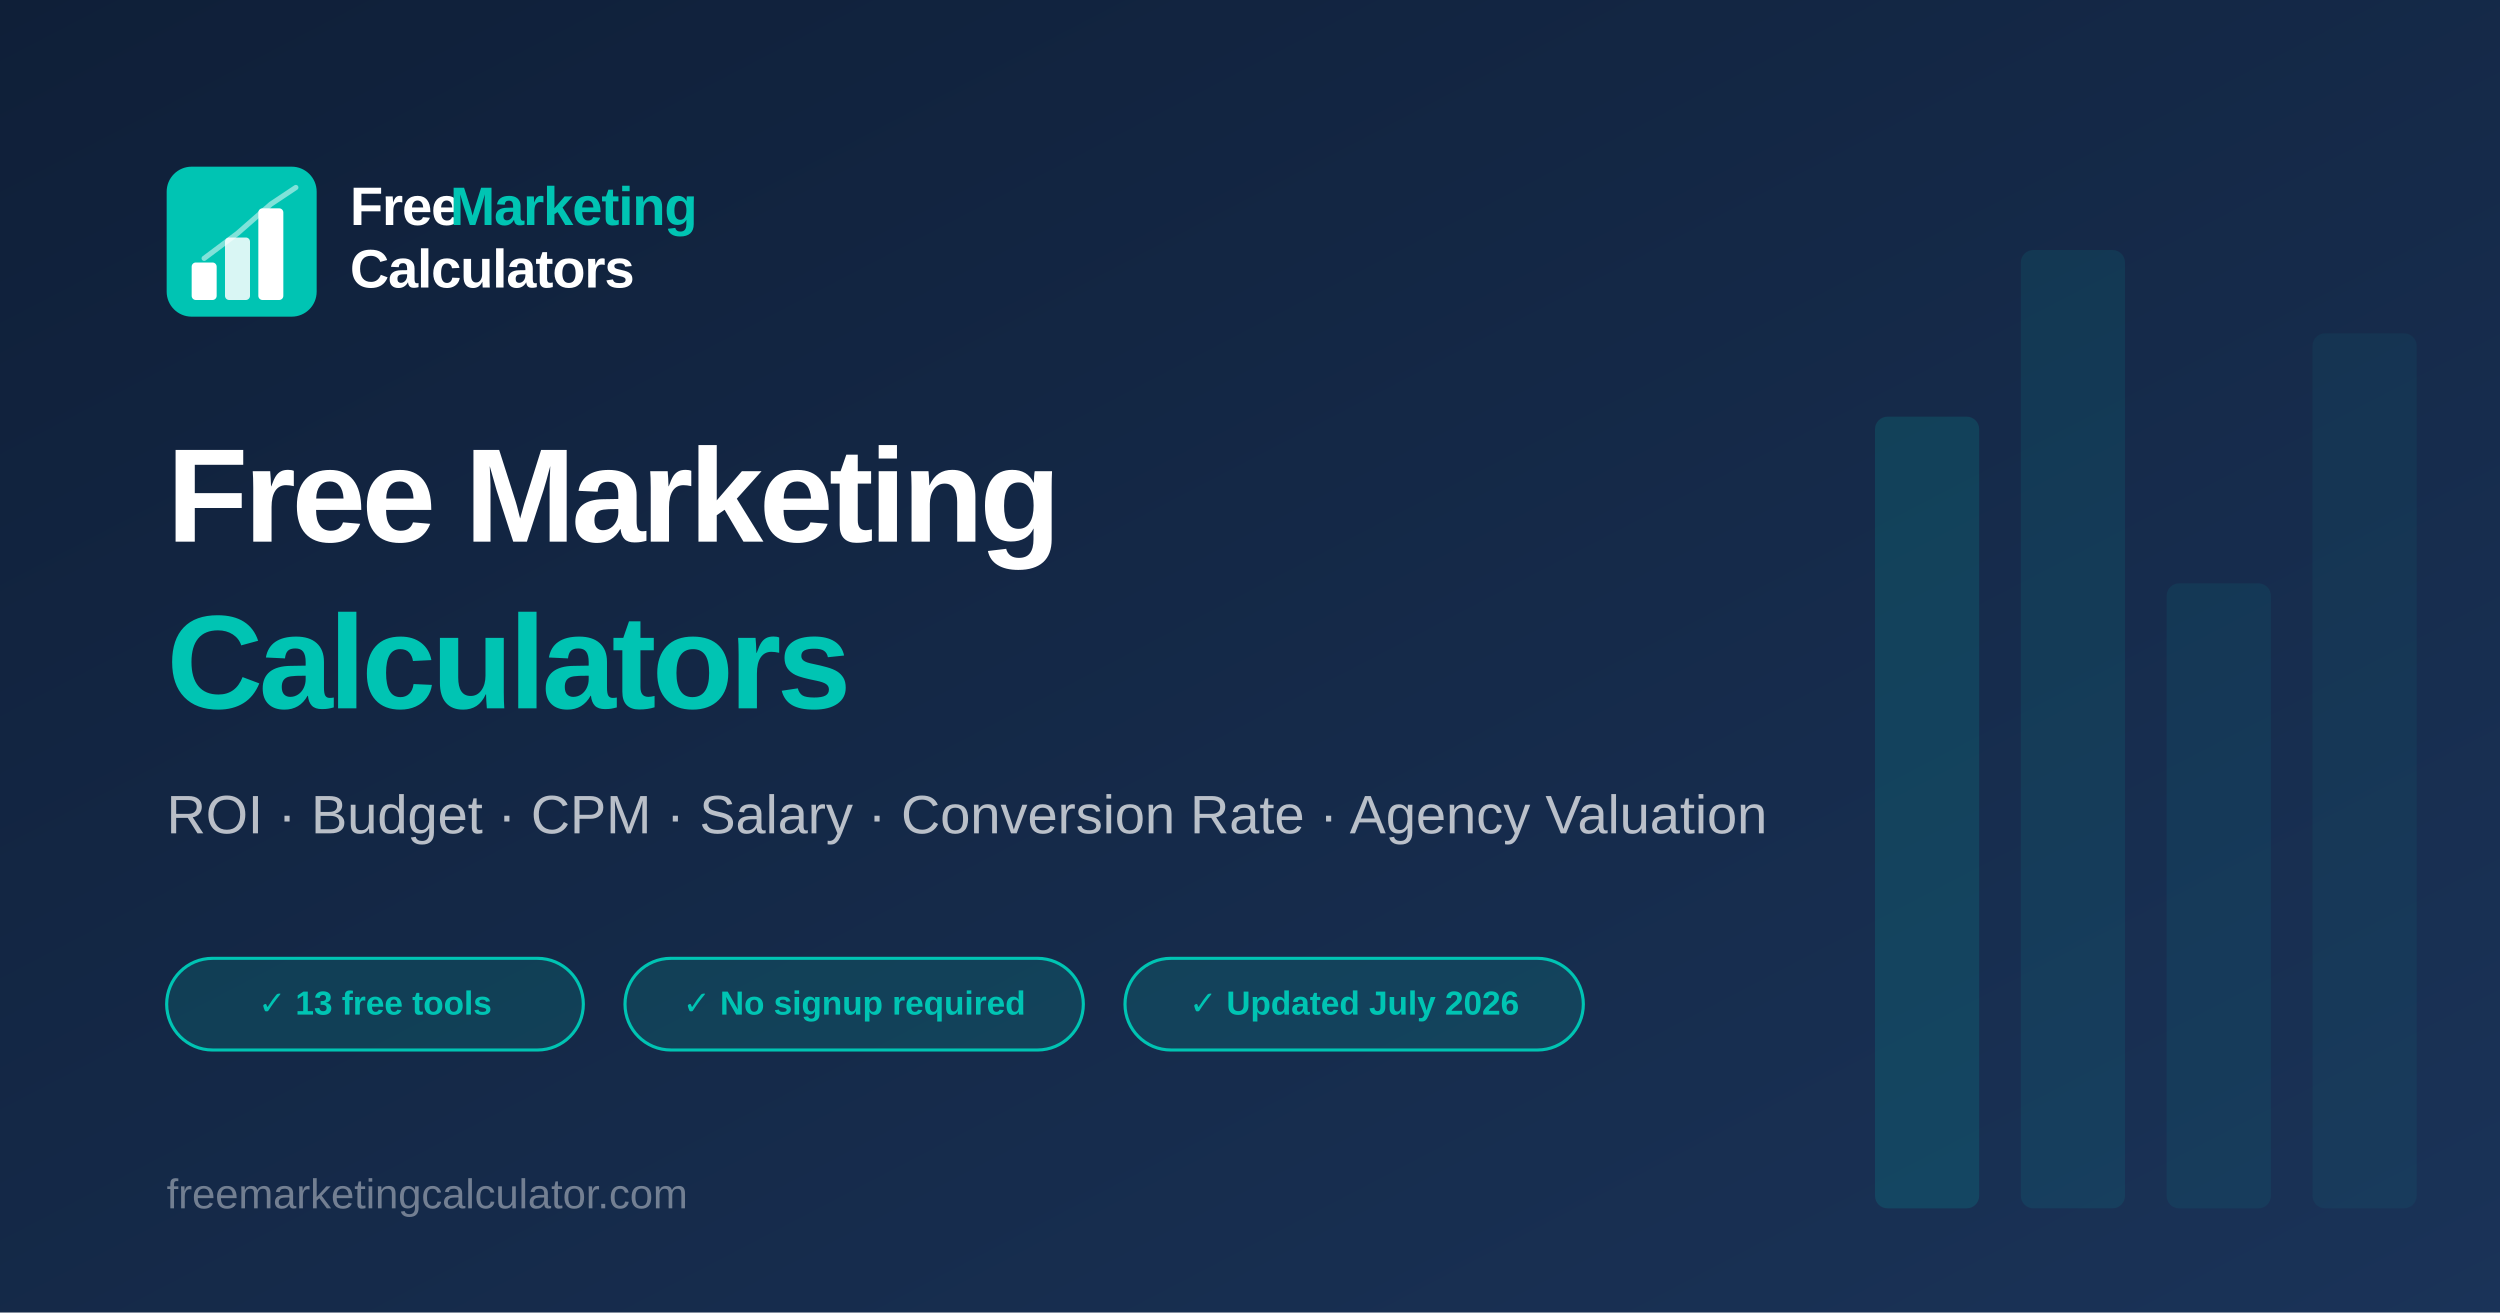
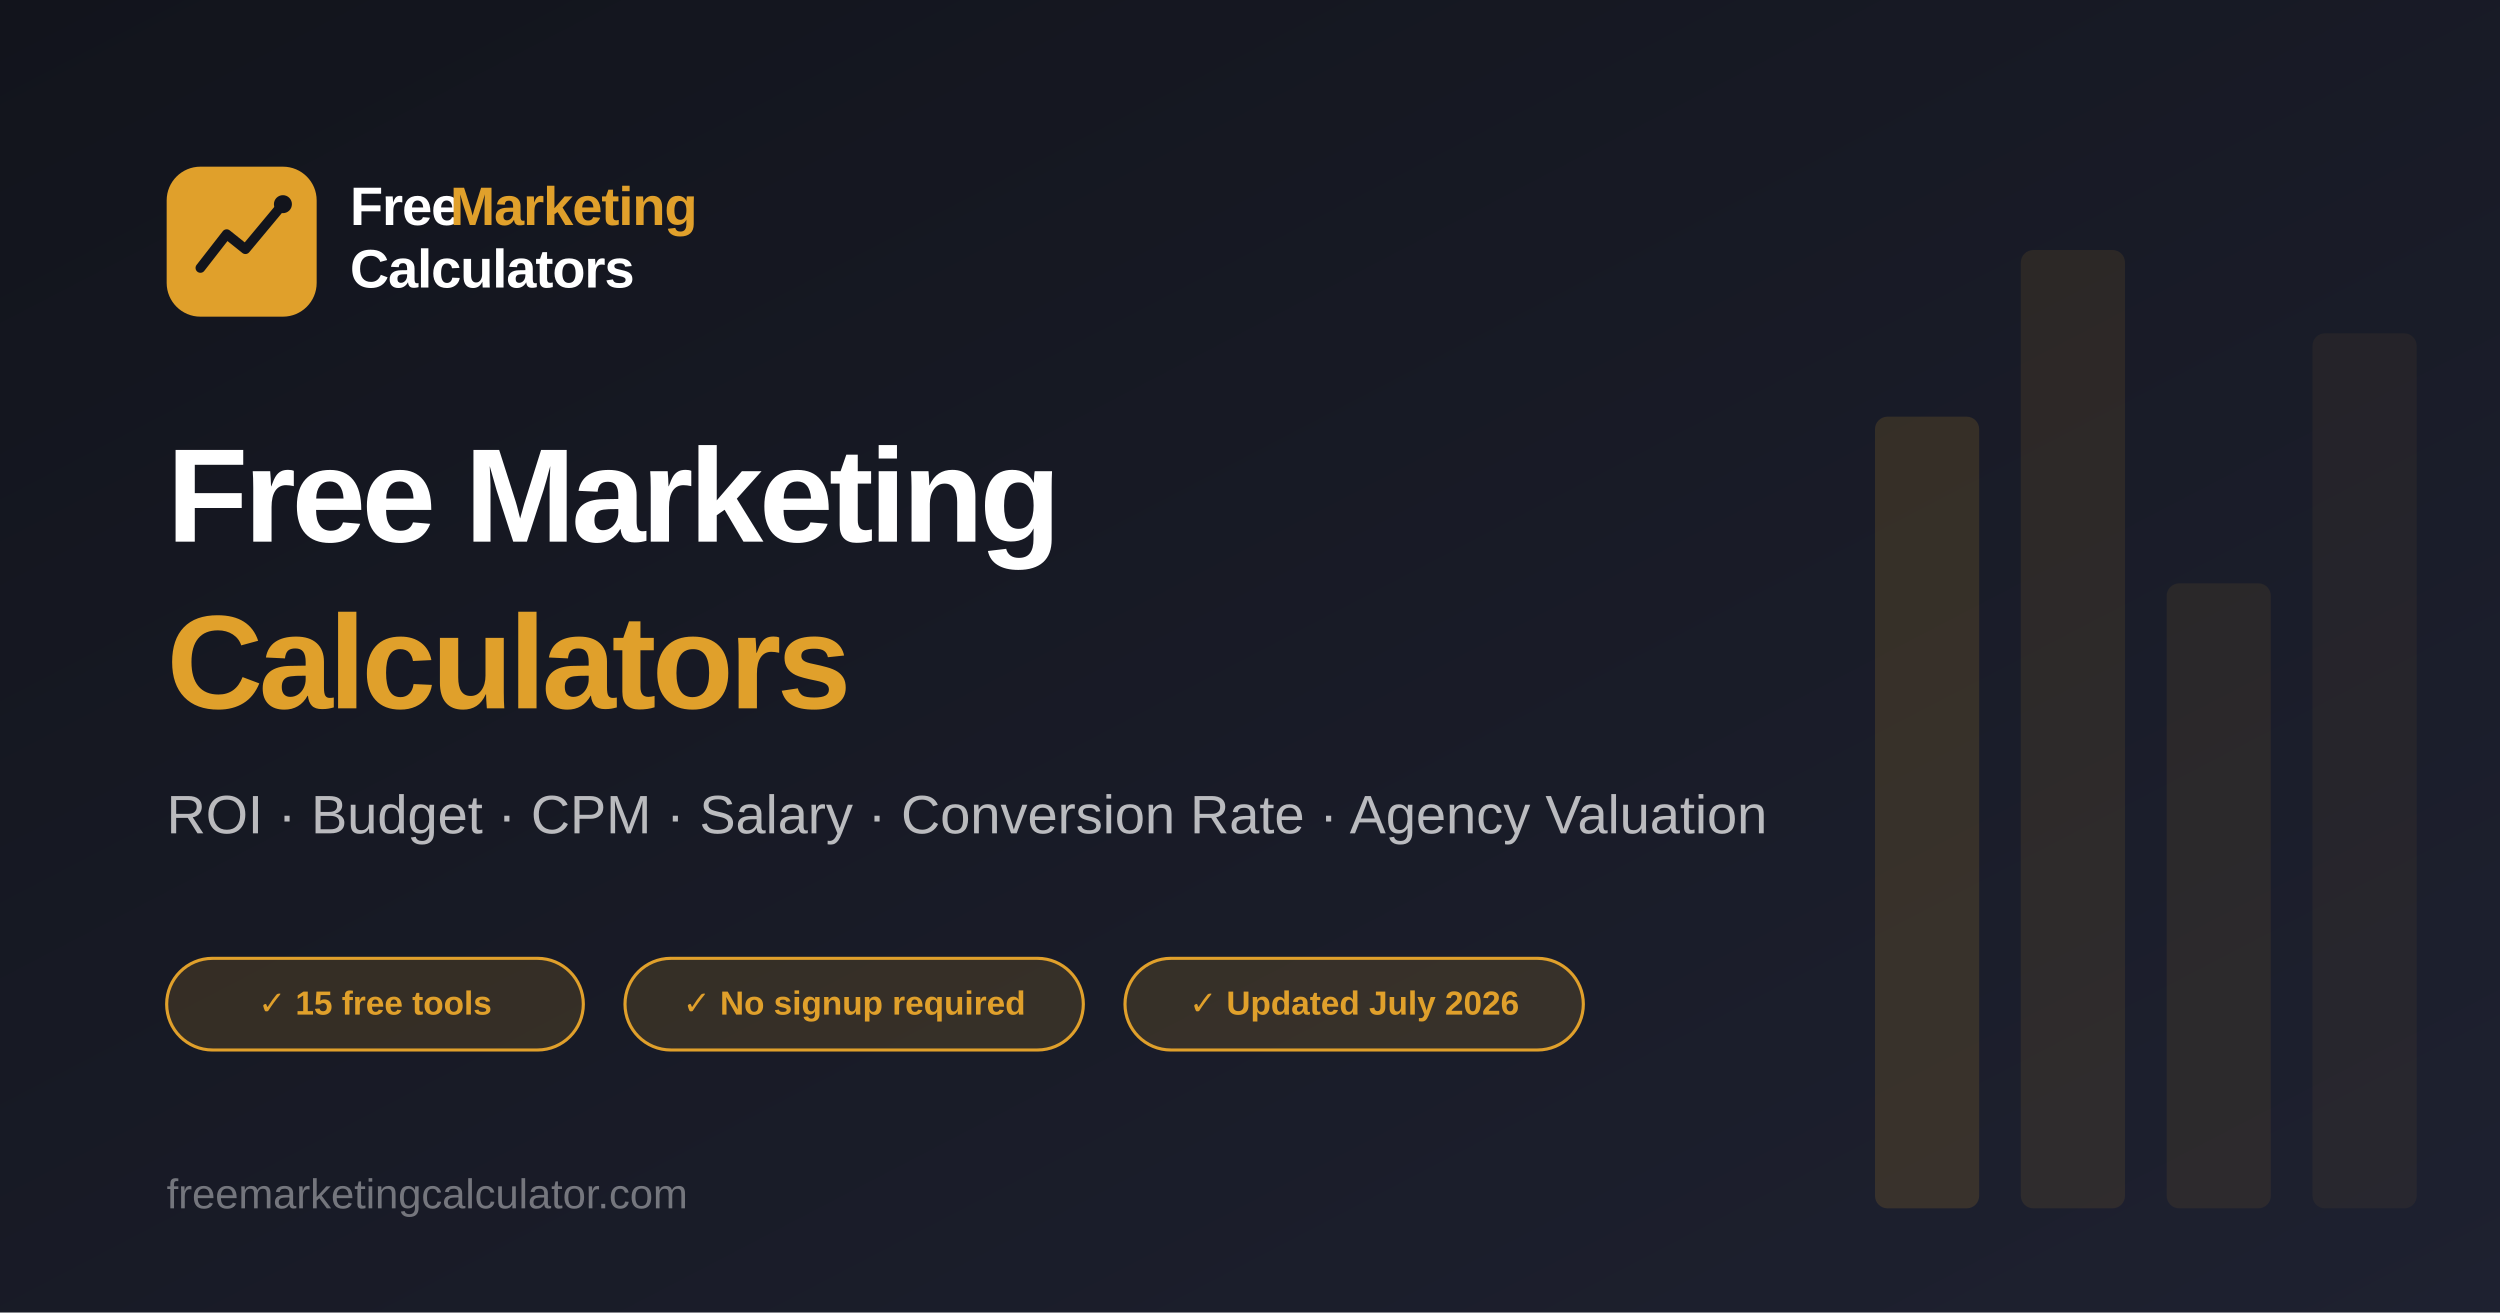
<svg xmlns="http://www.w3.org/2000/svg" width="1200" height="630" viewBox="0 0 1200 630">
  <defs>
    <linearGradient id="bg" x1="0%" y1="0%" x2="100%" y2="100%">
-       <stop offset="0%" style="stop-color:#0f1f38" />
-       <stop offset="100%" style="stop-color:#1a3358" />
+       <stop offset="0%" style="stop-color:#12141C" />
+       <stop offset="100%" style="stop-color:#1E2130" />
    </linearGradient>
  </defs>
  <rect width="1200" height="630" fill="url(#bg)" />
-   <rect x="900" y="200" width="50" height="380" rx="6" fill="#00C4B3" opacity="0.15" />
-   <rect x="970" y="120" width="50" height="460" rx="6" fill="#00C4B3" opacity="0.10" />
-   <rect x="1040" y="280" width="50" height="300" rx="6" fill="#00C4B3" opacity="0.08" />
-   <rect x="1110" y="160" width="50" height="420" rx="6" fill="#00C4B3" opacity="0.06" />
-   <rect x="80" y="80" width="72" height="72" rx="12" fill="#00C4B3" />
-   <rect x="92" y="126" width="12" height="18" rx="2" fill="white" />
-   <rect x="108" y="114" width="12" height="30" rx="2" fill="white" opacity="0.85" />
-   <rect x="124" y="100" width="12" height="44" rx="2" fill="white" />
-   <polyline points="98,124 114,112 130,98 142,90" fill="none" stroke="white" stroke-width="2.5" stroke-linecap="round" stroke-linejoin="round" opacity="0.5" />
+   <rect x="900" y="200" width="50" height="380" rx="6" fill="#E0A02B" opacity="0.15" />
+   <rect x="970" y="120" width="50" height="460" rx="6" fill="#E0A02B" opacity="0.10" />
+   <rect x="1040" y="280" width="50" height="300" rx="6" fill="#E0A02B" opacity="0.08" />
+   <rect x="1110" y="160" width="50" height="420" rx="6" fill="#E0A02B" opacity="0.06" />
+   <g transform="translate(80,80) scale(1.8)">
+     <rect width="40" height="40" rx="9" fill="#E0A02B" />
+     <path d="M9 27 L16 18 L21 22 L31 10" stroke="#12141C" stroke-width="2.6" stroke-linecap="round" stroke-linejoin="round" fill="none" />
+     <circle cx="31" cy="10" r="2.4" fill="#12141C" />
+   </g>
  <text x="168" y="108" font-family="Arial, sans-serif" font-size="26" font-weight="800" fill="white" letter-spacing="-0.5">Free</text>
-   <text x="216" y="108" font-family="Arial, sans-serif" font-size="26" font-weight="800" fill="#00C4B3" letter-spacing="-0.5">Marketing</text>
+   <text x="216" y="108" font-family="Arial, sans-serif" font-size="26" font-weight="800" fill="#E0A02B" letter-spacing="-0.5">Marketing</text>
  <text x="168" y="138" font-family="Arial, sans-serif" font-size="26" font-weight="800" fill="white" letter-spacing="-0.5">Calculators</text>
  <text x="80" y="260" font-family="Arial, sans-serif" font-size="64" font-weight="900" fill="white" letter-spacing="-2">Free Marketing</text>
-   <text x="80" y="340" font-family="Arial, sans-serif" font-size="64" font-weight="900" fill="#00C4B3" letter-spacing="-2">Calculators</text>
+   <text x="80" y="340" font-family="Arial, sans-serif" font-size="64" font-weight="900" fill="#E0A02B" letter-spacing="-2">Calculators</text>
  <text x="80" y="400" font-family="Arial, sans-serif" font-size="26" fill="rgba(255,255,255,0.7)" letter-spacing="0">ROI · Budget · CPM · Salary · Conversion Rate · Agency Valuation</text>
-   <rect x="80" y="460" width="200" height="44" rx="22" fill="rgba(0,196,179,0.15)" stroke="#00C4B3" stroke-width="1.5" />
-   <text x="180" y="487" font-family="Arial, sans-serif" font-size="16" font-weight="700" fill="#00C4B3" text-anchor="middle">✓ 13 free tools</text>
-   <rect x="300" y="460" width="220" height="44" rx="22" fill="rgba(0,196,179,0.15)" stroke="#00C4B3" stroke-width="1.5" />
-   <text x="410" y="487" font-family="Arial, sans-serif" font-size="16" font-weight="700" fill="#00C4B3" text-anchor="middle">✓ No signup required</text>
-   <rect x="540" y="460" width="220" height="44" rx="22" fill="rgba(0,196,179,0.15)" stroke="#00C4B3" stroke-width="1.5" />
-   <text x="650" y="487" font-family="Arial, sans-serif" font-size="16" font-weight="700" fill="#00C4B3" text-anchor="middle">✓ Updated July 2026</text>
+   <rect x="80" y="460" width="200" height="44" rx="22" fill="rgba(224,160,43,0.15)" stroke="#E0A02B" stroke-width="1.5" />
+   <text x="180" y="487" font-family="Arial, sans-serif" font-size="16" font-weight="700" fill="#E0A02B" text-anchor="middle">✓ 15 free tools</text>
+   <rect x="300" y="460" width="220" height="44" rx="22" fill="rgba(224,160,43,0.15)" stroke="#E0A02B" stroke-width="1.5" />
+   <text x="410" y="487" font-family="Arial, sans-serif" font-size="16" font-weight="700" fill="#E0A02B" text-anchor="middle">✓ No signup required</text>
+   <rect x="540" y="460" width="220" height="44" rx="22" fill="rgba(224,160,43,0.15)" stroke="#E0A02B" stroke-width="1.5" />
+   <text x="650" y="487" font-family="Arial, sans-serif" font-size="16" font-weight="700" fill="#E0A02B" text-anchor="middle">✓ Updated July 2026</text>
  <text x="80" y="580" font-family="Arial, sans-serif" font-size="20" fill="rgba(255,255,255,0.4)" letter-spacing="0">freemarketingcalculator.com</text>
</svg>
